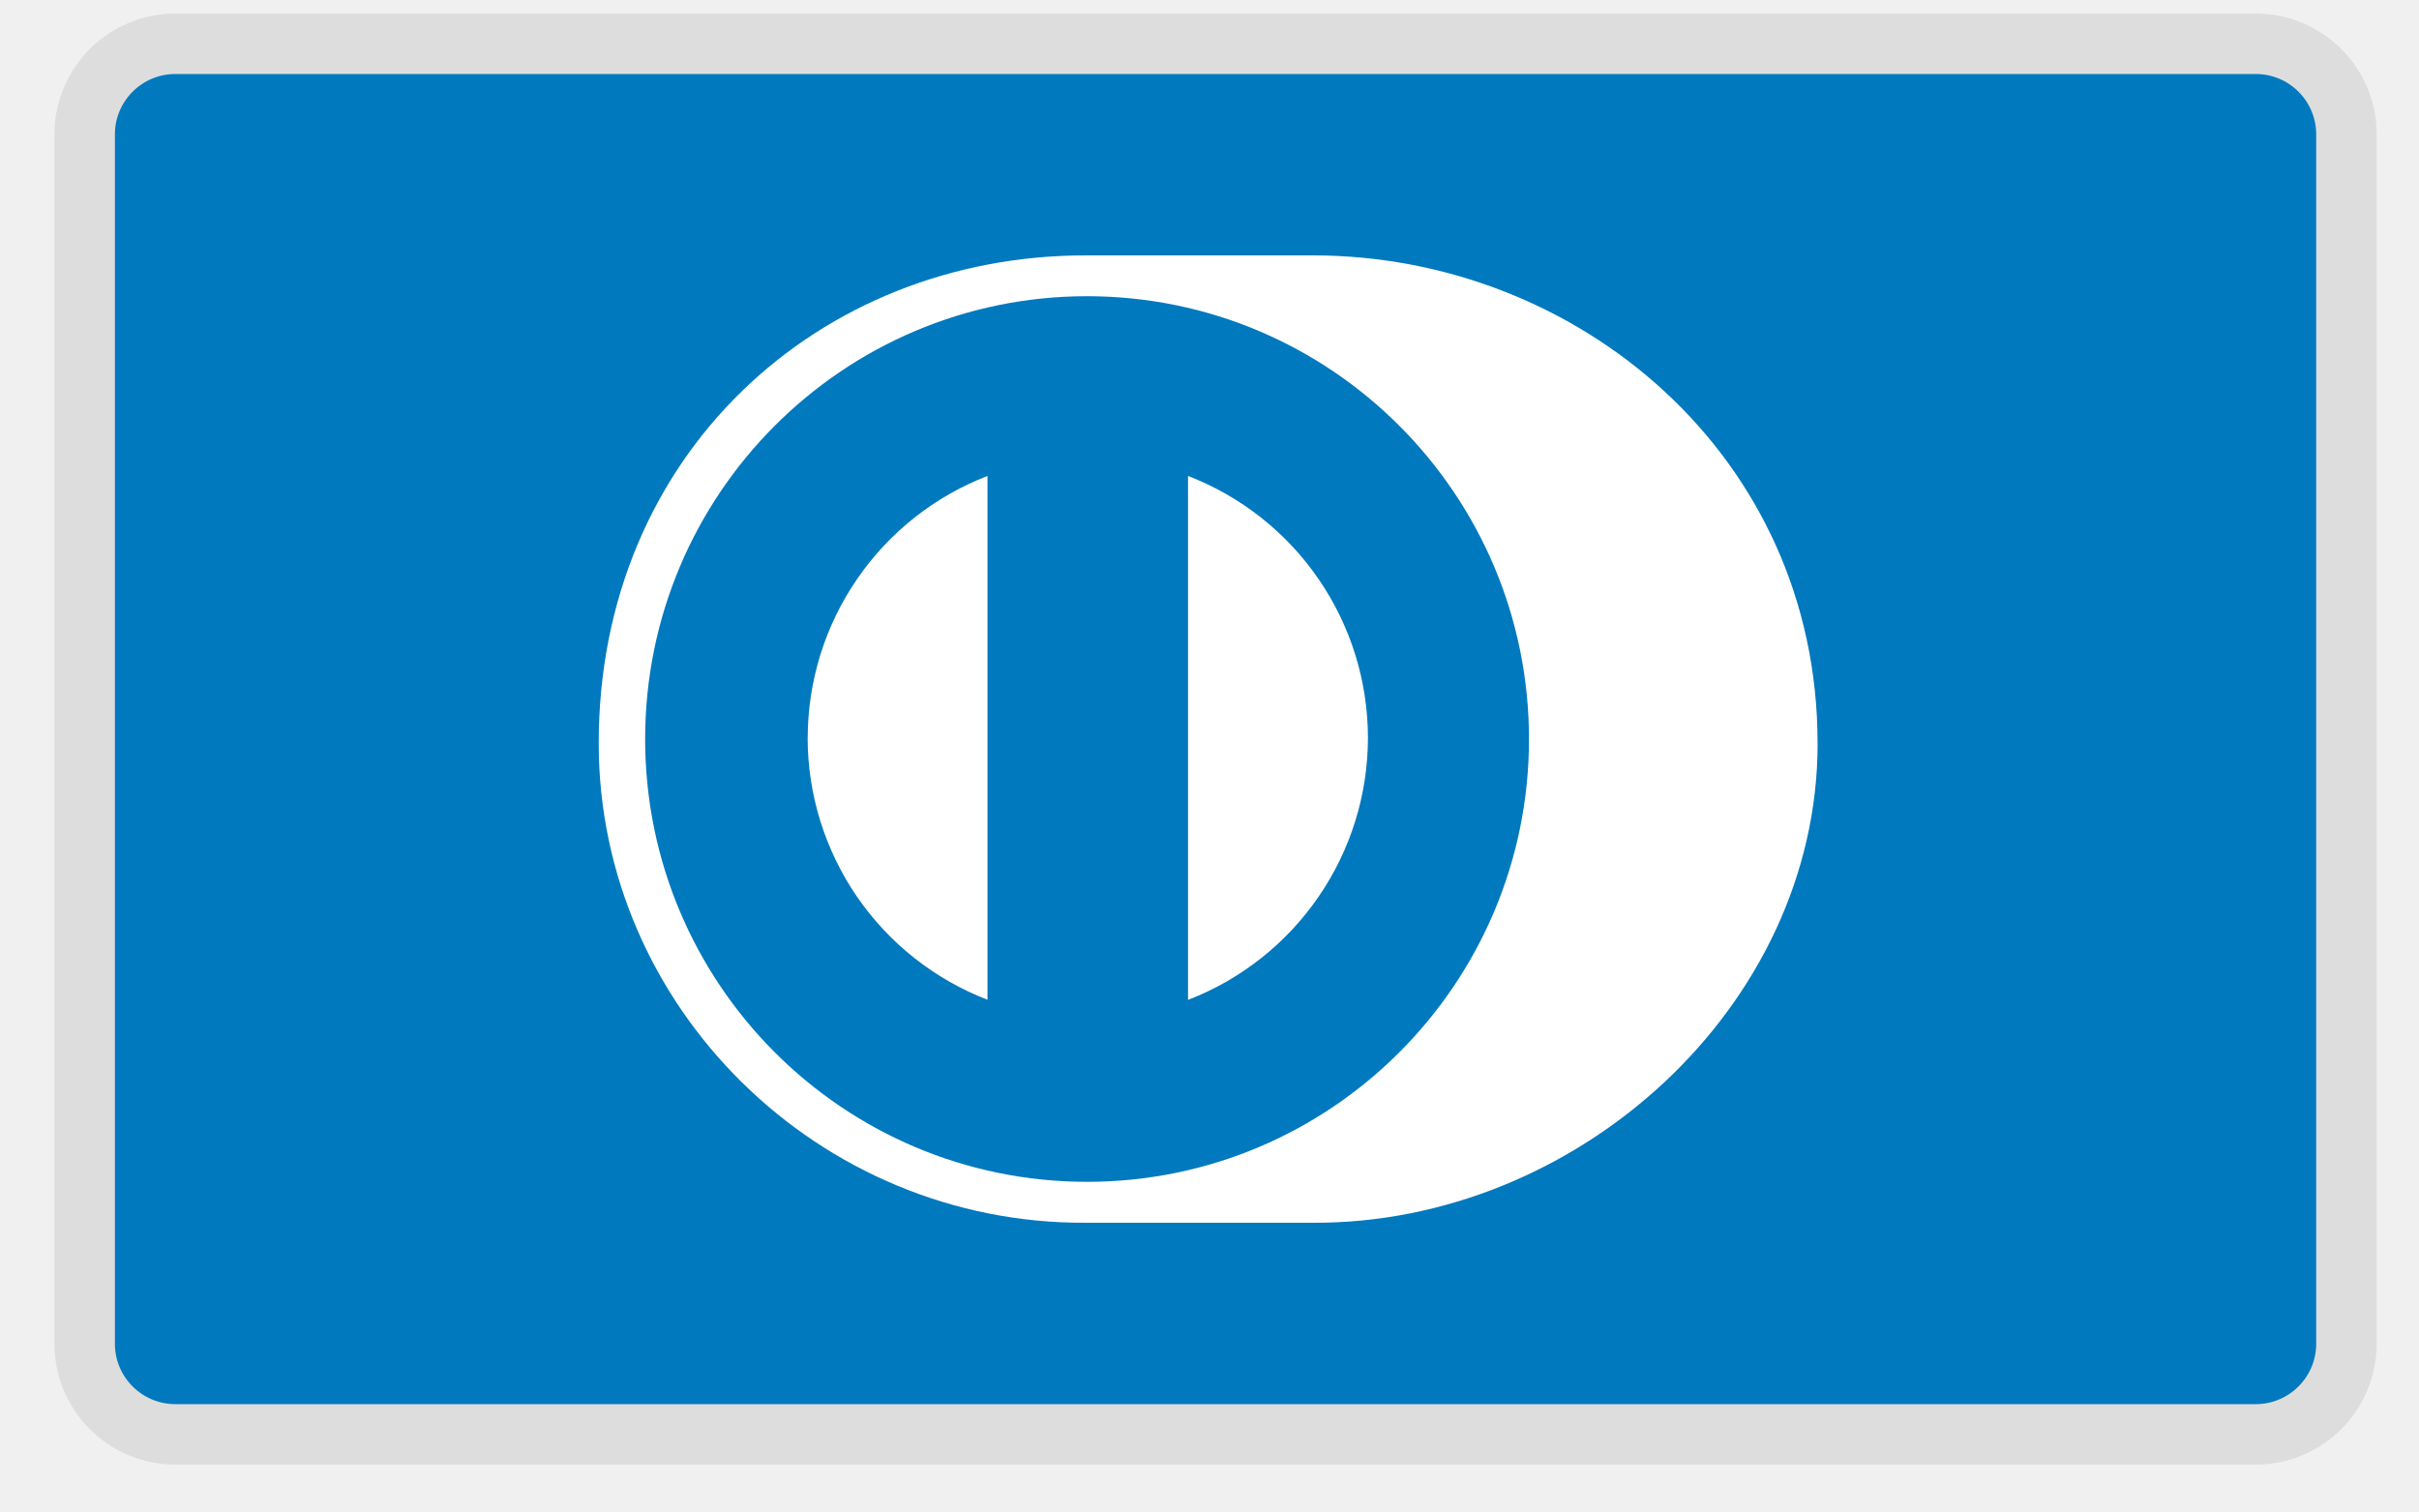
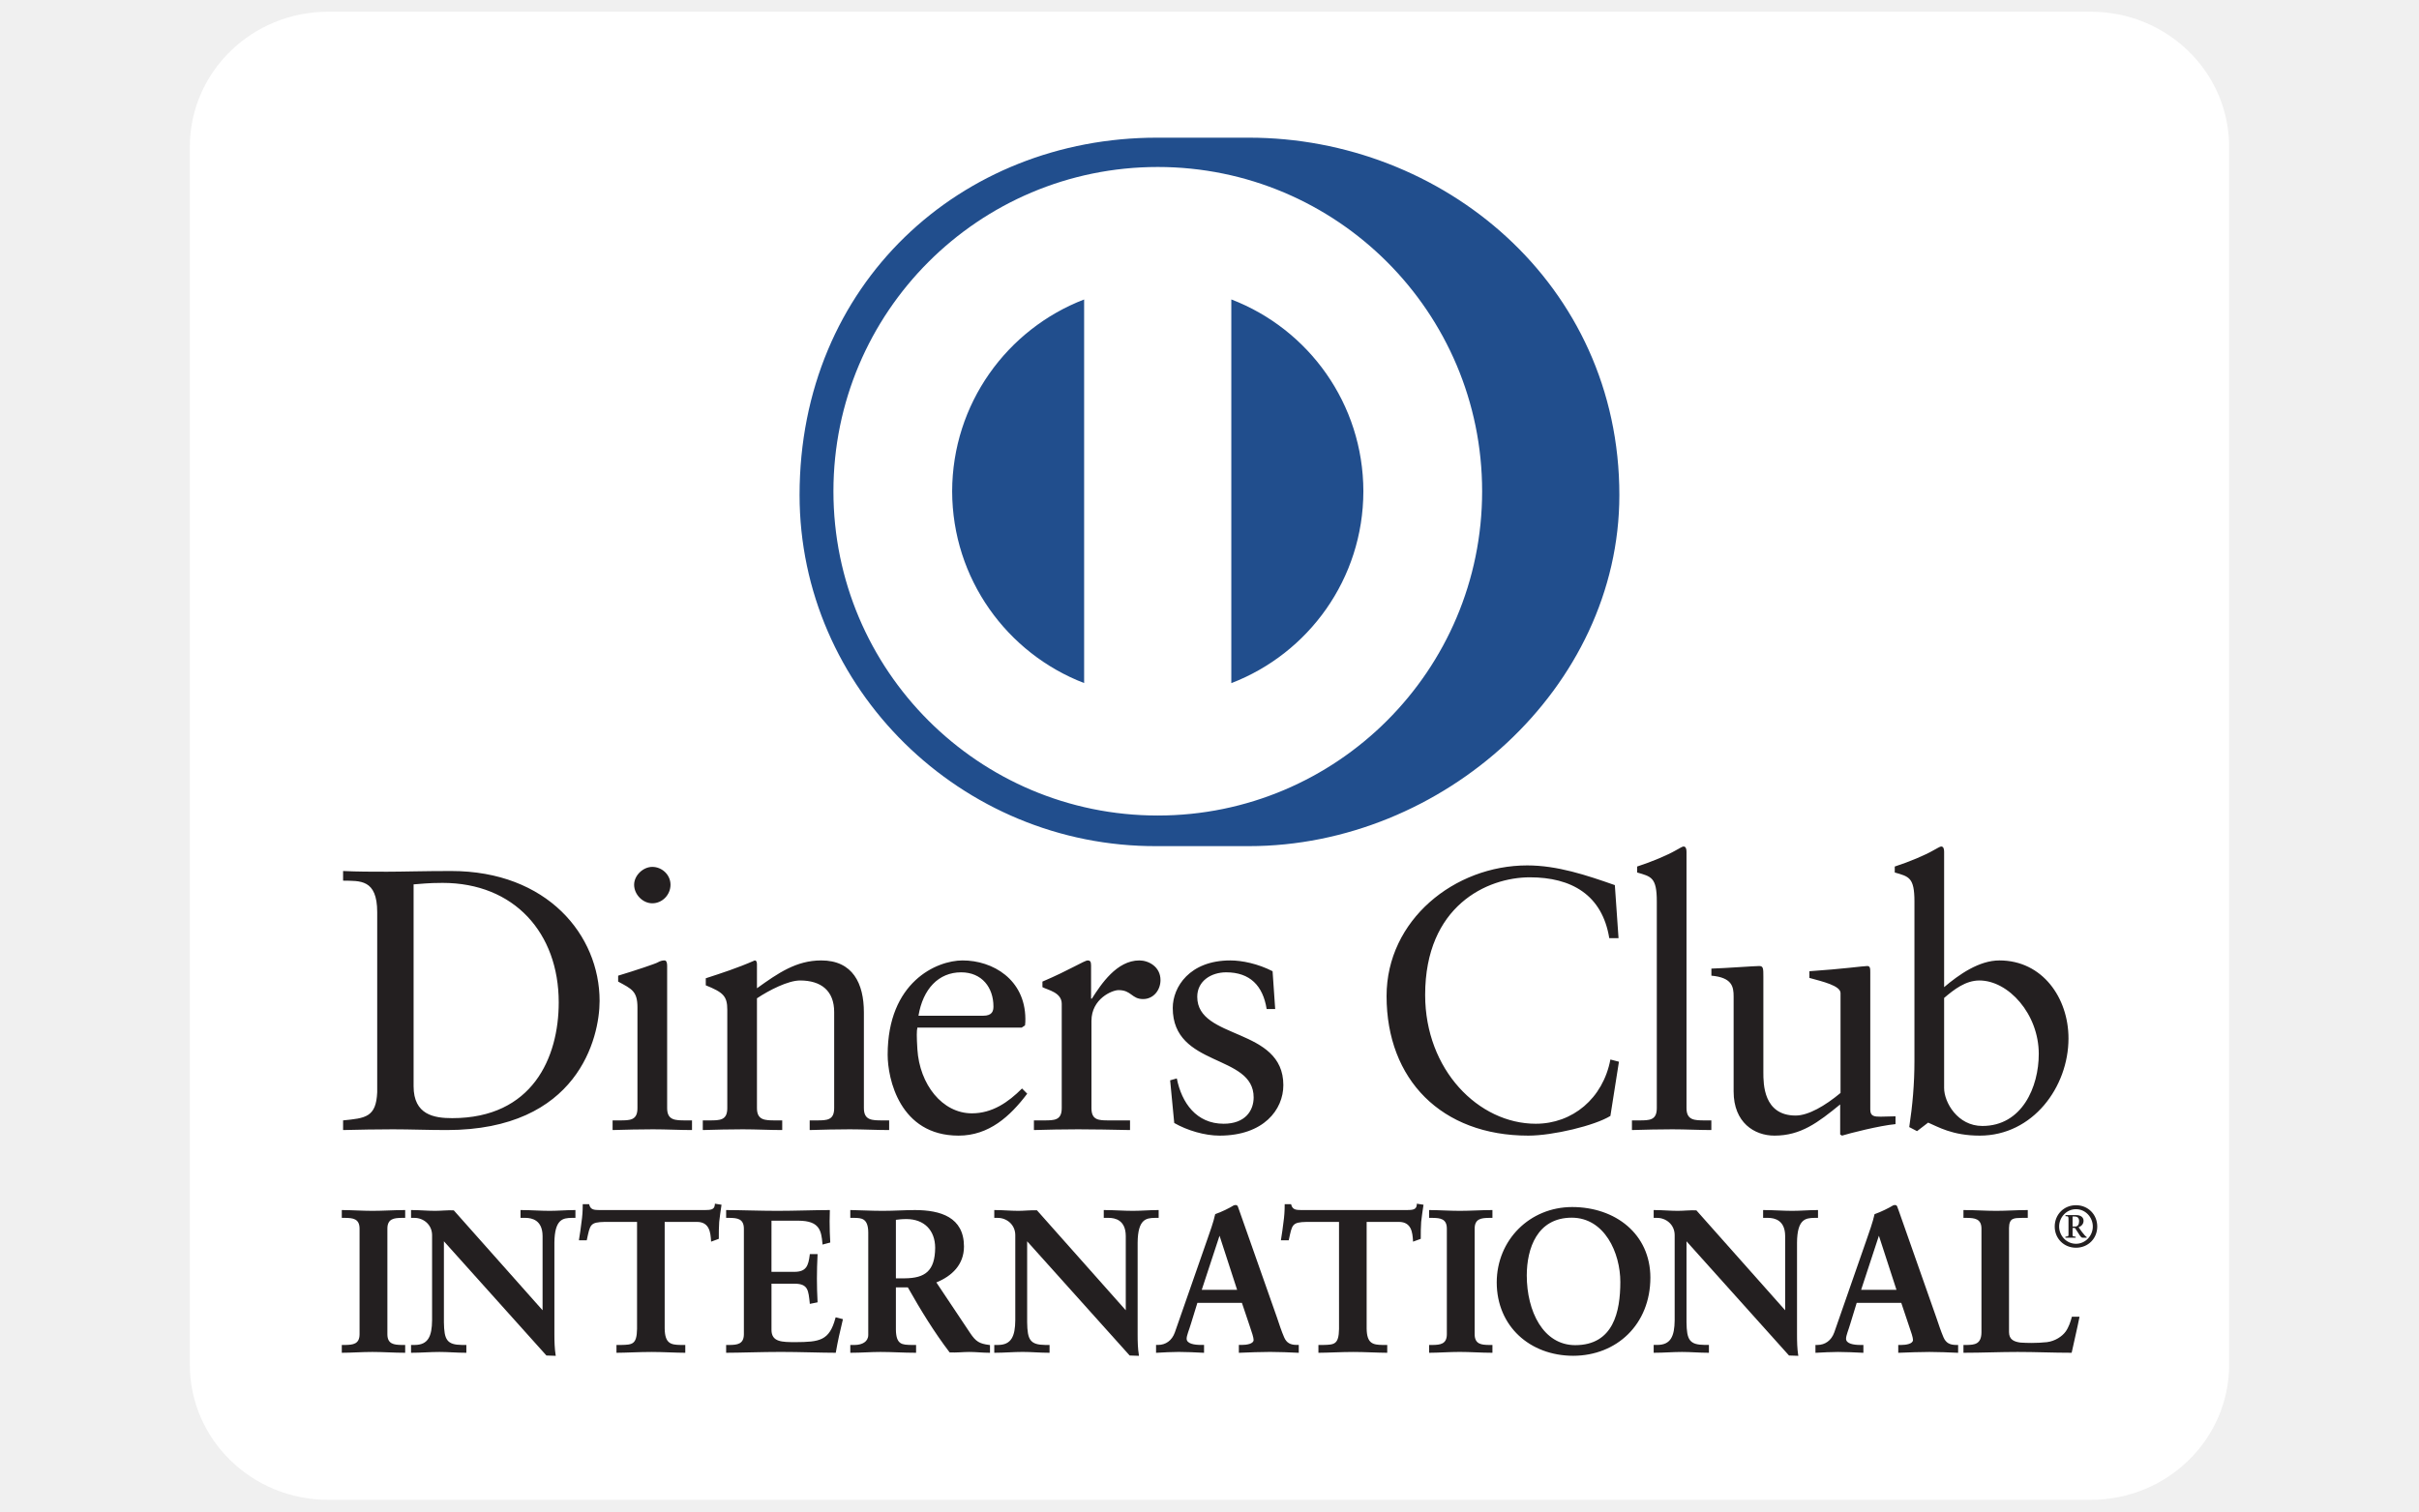
- <svg xmlns="http://www.w3.org/2000/svg" width="64" height="40" viewBox="0 0 39 25" fill="none">
-   <rect x="0.9" y="0.724" width="37.4" height="23" rx="1.5" fill="#0079BE" />
-   <rect x="0.9" y="0.724" width="37.4" height="23" rx="1.5" stroke="#DDDDDD" />
-   <path fill-rule="evenodd" clip-rule="evenodd" d="M29.555 12.293C29.555 7.521 25.572 4.222 21.207 4.224H17.452C13.035 4.222 9.4 7.522 9.4 12.293C9.4 16.658 13.035 20.245 17.452 20.224H21.208C25.572 20.245 29.556 16.657 29.556 12.293H29.555Z" fill="white" />
-   <path fill-rule="evenodd" clip-rule="evenodd" d="M17.475 4.899C13.439 4.901 10.168 8.178 10.168 12.224C10.169 16.269 13.439 19.546 17.475 19.547C21.511 19.546 24.782 16.269 24.783 12.224C24.782 8.179 21.511 4.901 17.475 4.899Z" fill="#0079BE" />
-   <path fill-rule="evenodd" clip-rule="evenodd" d="M12.856 12.204C12.857 11.267 13.141 10.351 13.672 9.578C14.202 8.805 14.954 8.21 15.829 7.872V16.536C14.954 16.198 14.202 15.604 13.671 14.831C13.141 14.058 12.856 13.142 12.855 12.204H12.856ZM19.145 16.538V7.872C20.02 8.21 20.773 8.804 21.303 9.577C21.835 10.351 22.119 11.266 22.12 12.204C22.119 13.143 21.835 14.059 21.303 14.832C20.773 15.605 20.02 16.2 19.145 16.538Z" fill="white" />
+ <svg xmlns="http://www.w3.org/2000/svg" viewBox="0 0 359.72 263.653" height="40" width="64" xml:space="preserve">
+   <path style="fill:#fff;fill-opacity:1;fill-rule:nonzero;stroke:none" d="M2682.58 192.031c0-97.61-80.95-176.722-180.82-176.722H196.133c-99.852 0-180.801 79.113-180.801 176.722V1785.38c0 97.62 80.95 176.73 180.801 176.73H2501.76c99.87 0 180.82-79.11 180.82-176.73V192.031" transform="matrix(.13333 0 0 -.13333 0 263.653)" />
+   <path style="fill:#231f20;fill-opacity:1;fill-rule:nonzero;stroke:none" d="M260.395 784.082c0 43.656-22.801 40.789-44.625 41.25v12.617c18.921-.918 38.324-.918 57.293-.918 20.378 0 48.05.918 84.003.918 125.715 0 194.2-83.949 194.2-169.918 0-48.109-28.168-168.972-200.051-168.972-24.731 0-47.582.961-70.391.961-21.832 0-43.23-.45-65.054-.961v12.632c29.101 2.938 43.222 3.887 44.625 36.899zm47.589-227.703c0-37.399 26.727-41.75 50.508-41.75 104.903 0 139.321 79.121 139.321 151.453 0 90.789-58.247 156.316-151.938 156.316-19.953 0-29.133-1.418-37.891-1.937V556.379M568.27 511.691h9.203c13.586 0 23.308 0 23.308 16.059v131.559c0 21.332-7.269 24.281-25.258 33.961v7.75c22.817 6.859 50.028 16.019 51.95 17.48 3.418 1.949 6.289 2.469 8.757 2.469 2.379 0 3.379-2.918 3.379-6.84V527.75c0-16.059 10.704-16.059 24.313-16.059h8.219v-12.632c-16.512 0-33.532.961-50.95.961-17.48 0-34.968-.45-52.921-.961zm51.941 284.02c-12.652 0-23.789 11.648-23.789 24.269 0 12.161 11.668 23.352 23.789 23.352 12.602 0 23.797-10.23 23.797-23.352 0-13.128-10.707-24.269-23.797-24.269M718.281 656.391c0 17.929-5.359 22.781-28.14 32.019v9.219c20.839 6.793 40.726 13.133 64.058 23.34 1.469 0 2.879-.969 2.879-4.848v-31.57c27.723 19.871 51.516 36.418 84.094 36.418 41.211 0 55.769-30.11 55.769-67.981V527.75c0-16.059 10.711-16.059 24.289-16.059h8.758v-12.632c-17.05 0-34.015.961-51.476.961-17.492 0-34.981-.45-52.461-.961v12.632h8.758c13.605 0 23.273 0 23.273 16.059v125.691c0 27.707-16.91 41.289-44.621 41.289-15.551 0-40.313-12.601-56.383-23.332V527.75c0-16.059 10.735-16.059 24.332-16.059h8.723v-12.632c-16.985 0-33.981.961-51.488.961-17.446 0-34.946-.45-52.407-.961v12.632H695c13.578 0 23.281 0 23.281 16.059v128.641M966.895 633.051c-.997-4.371-.997-11.641 0-28.16 2.851-46.11 32.535-83.961 71.335-83.961 26.74 0 47.63 14.57 65.56 32.5l6.78-6.801c-22.34-29.609-50-54.867-89.78-54.867-77.216 0-92.755 74.808-92.755 105.859 0 95.168 64.078 123.348 98.025 123.348 39.37 0 81.64-24.758 82.09-76.239 0-2.949 0-5.832-.45-8.75l-4.39-2.929zm85.965 15.551c12.11 0 13.53 6.32 13.53 12.168 0 24.718-15.04 44.628-42.24 44.628-29.595 0-49.986-21.808-55.814-56.796h84.524M1119.34 511.691h13.12c13.54 0 23.26 0 23.26 16.059v136.398c0 15.024-17.95 17.981-25.24 21.864v7.258c35.44 15.062 54.87 27.699 59.31 27.699 2.84 0 4.3-1.457 4.3-6.34V670.93h1.02c12.1 18.929 32.53 50.039 62.13 50.039 12.13 0 27.65-8.25 27.65-25.739 0-13.101-9.18-24.808-22.77-24.808-15.1 0-15.1 11.707-32.11 11.707-8.24 0-35.43-11.199-35.43-40.348V527.75c0-16.059 9.7-16.059 23.3-16.059h27.16v-12.632c-26.7.511-47.02.961-67.92.961-19.91 0-40.31-.45-57.78-.961v12.632M1306.24 566.57c6.33-32.039 25.71-59.269 61.22-59.269 28.6 0 39.27 17.5 39.27 34.48 0 57.321-105.81 38.848-105.81 117.008 0 27.223 21.86 62.172 75.27 62.172 15.51 0 36.38-4.402 55.3-14.121l3.41-49.481h-11.16c-4.85 30.571-21.82 48.039-52.93 48.039-19.42 0-37.85-11.148-37.85-32.027 0-56.84 112.61-39.332 112.61-115.562 0-32.02-25.7-66.047-83.5-66.047-19.4 0-42.26 6.808-59.2 16.519l-5.37 55.84 8.74 2.449M1883.98 750.102h-12.11c-9.24 56.75-49.54 79.597-103.88 79.597-55.9 0-136.95-37.359-136.95-153.879 0-98.109 69.94-168.519 144.69-168.519 48.02 0 87.92 33.031 97.61 84.039l11.17-2.899-11.17-70.91c-20.39-12.64-75.27-25.769-107.35-25.769-113.56 0-185.41 73.328-185.41 182.558 0 99.559 88.85 170.95 184.01 170.95 39.31 0 77.17-12.661 114.56-25.782l4.83-69.386M1901.51 511.691h9.19c13.64 0 23.33 0 23.33 16.059v270.359c0 31.59-7.27 32.551-25.74 37.903v7.777c19.41 6.301 39.82 15.02 50.04 20.891 5.27 2.871 9.19 5.351 10.62 5.351 2.97 0 3.93-2.949 3.93-6.851V527.75c0-16.059 10.69-16.059 24.27-16.059h8.22v-12.632c-16.46 0-33.45.961-50.94.961-17.47 0-34.93-.45-52.92-.961v12.632M2213.24 525.789c0-8.769 5.31-9.23 13.54-9.23 5.86 0 13.11.461 19.47.461v-10.219c-20.89-1.922-60.72-12.121-69.96-15.039l-2.42 1.476v39.332c-29.1-23.781-51.46-40.808-85.98-40.808-26.21 0-53.38 17.027-53.38 57.758v124.332c0 12.636-1.93 24.777-29.08 27.168v9.25c17.49.48 56.25 3.378 62.58 3.378 5.39 0 5.39-3.378 5.39-14.078V574.32c0-14.582 0-56.289 42.23-56.289 16.48 0 38.33 12.59 58.71 29.559v130.64c0 9.7-23.29 15.04-40.74 19.872v8.73c43.65 2.957 70.87 6.816 75.72 6.816 3.92 0 3.92-3.378 3.92-8.738V525.789M2309.83 686.012c19.41 16.468 45.64 34.957 72.34 34.957 56.33 0 90.32-49.09 90.32-102 0-63.578-46.63-127.207-116.09-127.207-35.89 0-54.83 11.687-67.48 17.027l-14.52-11.168-10.18 5.32c4.34 28.641 6.79 56.797 6.79 86.43v208.738c0 31.59-7.31 32.551-25.76 37.903v7.777c19.44 6.301 39.81 15.02 50 20.891 5.36 2.871 9.23 5.351 10.71 5.351 2.89 0 3.87-2.961 3.87-6.851zm0-132.071c0-18.441 17.49-49.543 50.01-49.543 51.94 0 73.78 50.993 73.78 94.223 0 52.418-39.77 96.109-77.63 96.109-18.04 0-33.06-11.671-46.16-22.851V553.941M215.23 216.762h3.711c9.497 0 19.539 1.297 19.539 15.047v138.402c0 13.769-10.042 15.078-19.539 15.078h-3.711v7.941c10.297 0 26.153-1.05 39.129-1.05 13.2 0 29.032 1.05 41.454 1.05v-7.941h-3.735c-9.461 0-19.519-1.309-19.519-15.078V231.809c0-13.75 10.058-15.047 19.519-15.047h3.735v-7.942c-12.672 0-28.563 1.02-41.727 1.02-12.969 0-28.559-1.02-38.856-1.02v7.942" transform="matrix(.13333 0 0 -.13333 0 263.653)" />
+   <path style="fill:#231f20;fill-opacity:1;fill-rule:nonzero;stroke:none" d="M295.813 207.691c-12.786 0-28.594 1.059-41.747 1.059-12.929 0-28.464-1.059-38.836-1.059h-1.152V217.898h4.844c9.59.231 18.305 1 18.387 13.911v138.402c-.082 12.93-8.797 13.769-18.387 13.937h-4.844v10.231h1.152c10.372 0 26.211-1.027 39.129-1.027 13.141 0 28.961 1.027 41.454 1.027h1.175v-10.231h-4.859c-9.602-.168-18.367-1.007-18.422-13.937V231.809c.055-12.911 8.82-13.68 18.422-13.911h4.859V207.691zm-1.145 2.258.012 5.621h-2.551c-9.449 0-20.68 1.66-20.742 16.239v138.402c.062 14.609 11.293 16.238 20.742 16.238h2.539v5.641c-12.188-.008-27.5-1.07-40.309-1.07-12.55 0-27.742.992-37.972 1.07v-5.641h2.535c9.418 0 20.668-1.629 20.668-16.238V231.809c0-14.579-11.25-16.239-20.668-16.239h-2.535v-5.621c10.23.09 25.152 1.063 37.679 1.063 12.872 0 28.141-.992 40.602-1.063M477.305 260.891l.527.519v99.039c0 21.68-15.078 24.852-22.996 24.852h-5.82v7.929c12.437 0 24.589-1.05 36.98-1.05 10.828 0 21.719 1.05 32.5 1.05v-7.929h-3.922c-11.133 0-23.551-2.11-23.551-33.551V231.551c0-9.262.262-18.5 1.559-26.699h-10.039L346.516 356.52V247.648c0-23 4.461-30.886 24.808-30.886h4.5v-7.942c-11.359 0-22.711 1.032-34.07 1.032-11.859 0-24.027-1.032-35.93-1.032v7.942h3.703c18.227 0 23.77 12.418 23.77 33.488v111.309c0 14.781-12.184 23.742-24.024 23.742h-3.449v7.929c10.02 0 20.336-1.05 30.352-1.05 7.949 0 15.617 1.05 23.535 1.05l117.594-132.339" transform="matrix(.13333 0 0 -.13333 0 263.653)" />
+   <path style="fill:#231f20;fill-opacity:1;fill-rule:nonzero;stroke:none" d="m492.578 203.738-10.879.371-134.066 149.43V247.648c.316-22.968 3.808-29.5 23.695-29.75h5.66V207.691h-1.168c-11.429 0-22.8 1.059-34.074 1.059-11.828 0-23.969-1.059-35.933-1.059h-1.165V217.898h4.883c17.457.102 22.446 11.321 22.637 32.364V361.52c-.051 14.07-11.586 22.628-22.891 22.628h-4.629v10.231h1.165c10.093 0 20.437-1.027 30.343-1.027 7.883 0 15.516 1.027 24.426.617L476.68 263.281v97.168c-.133 20.981-14.153 23.531-21.84 23.699h-6.988v10.231h1.168c12.48 0 24.636-1.027 36.98-1.027 10.746 0 21.578 1.027 32.5 1.027h1.156V384.148h-5.086c-10.914-.277-22.097-1.238-22.422-32.398V231.551c0-9.25.293-18.473 1.563-26.492l.238-1.321zm-10.027 2.301h8.738c-1.184 7.949-1.391 16.723-1.391 25.512V351.75c0 31.711 13.29 34.699 24.672 34.719h2.778v5.621c-10.41-.078-20.84-1.039-31.348-1.039-12.098 0-23.859.961-35.801 1.039l-.027-5.621h4.668c8.121-.02 24.129-3.629 24.129-26.02l-.352-99.871-.515-.508-.907-.851L359.707 392.09c-7.848 0-15.488-1.039-23.551-1.039-9.676 0-19.597.961-29.179 1.039l-.047-5.621h2.347c12.395-.02 25.141-9.481 25.141-24.949V250.262c0-21.141-5.887-34.641-24.887-34.711l-2.554.07v-5.672c11.441.09 23.234 1.063 34.769 1.063 11.024 0 22.024-.973 32.922-1.063v5.602h-3.34c-20.793.07-25.937 9.129-25.957 32.097V359.48Zm-5.242 54.852.832.757zm-.629.519v.102l-.211.168zM558.086 380.02c-19.84 0-20.602-4.782-24.57-24.04h-7.93c1.039 7.399 2.359 14.79 3.18 22.45a157.819 157.819 0 0 1 1.582 22.441h6.336c2.125-7.93 8.73-7.641 15.894-7.641H688.84c7.168 0 13.758.258 14.305 8.192l6.304-1.082c-1.019-7.11-2.101-14.25-2.871-21.399-.515-7.132-.515-14.242-.515-21.371l-7.95-2.941c-.535 9.762-1.84 25.391-19.539 25.391h-43.332V239.469c0-20.379 9.254-22.707 21.914-22.707h5.039v-7.942c-10.3 0-28.804 1.02-43.05 1.02-15.868 0-34.379-1.02-44.688-1.02v7.942h5.039c14.563 0 21.922 1.297 21.922 22.16V380.02h-43.332" transform="matrix(.13333 0 0 -.13333 0 263.653)" />
+   <path style="fill:#231f20;fill-opacity:1;fill-rule:nonzero;stroke:none" d="M662.219 207.691c-10.41 0-28.883 1.047-43.074 1.047-15.848 0-34.321-1.047-44.688-1.047h-1.121V217.898h6.16c14.563.34 20.41.532 20.746 21.024v139.969h-42.156v2.308h44.449V238.922c0-21.211-8.551-23.352-23.039-23.371h-3.91v-5.582c10.422.07 28.223 1.043 43.559 1.043 13.761 0 31.402-.973 41.871-1.043v5.582h-3.86c-12.769.019-23.058 3.16-23.058 23.918v141.73h44.476c17.719-.07 20.063-15.129 20.621-24.961l5.711 2.114c0 6.898.032 13.808.508 20.75.774 6.828 1.734 13.539 2.731 20.308l-4.02.672c-1.23-7.691-8.672-8.102-15.297-8H551.195c-6.211-.012-12.988.289-15.359 7.656h-4.359c-.051-7.297-.547-14.386-1.551-21.429-.789-7.258-1.992-14.227-2.957-21.227h5.636c3.481 18.43 5.739 24.379 25.481 24.117v-2.308c-19.563-.391-19.141-3.661-23.445-23.18l-.192-.902H524.27l.144 1.371c1.074 7.371 2.41 14.789 3.184 22.461 1.097 7.328 1.605 14.66 1.605 22.23v1.168h8.387l.199-.828c1.785-6.66 6.668-6.711 13.406-6.832h137.633c7.36.121 12.719.223 13.168 7.133l.098 1.25 1.191-.242 7.473-1.18-.192-1.168c-1.05-7.094-2.082-14.203-2.871-21.281-.5-7.082-.5-14.18-.5-21.321v-.8l-.769-.309-9.34-3.422-.07 1.531c-.723 9.942-1.746 24.321-18.442 24.321h-42.179V239.469c.269-19.918 8.171-21.321 20.761-21.571h6.188V207.691h-1.125M717.887 216.762h3.718c9.489 0 19.551 1.297 19.551 15.047v138.402c0 13.769-10.062 15.078-19.551 15.078h-3.718v7.941c16.066 0 43.605-1.05 65.75-1.05 22.238 0 49.668 1.05 67.636 1.05-.457-11.359-.21-28.839.563-40.441l-7.957-2.098c-1.274 17.18-4.438 30.879-32.195 30.879h-36.68v-69.172h31.383c15.847 0 19.304 8.954 20.871 23.231h7.918a609.302 609.302 0 0 1-.801-30.91c0-10.059.277-20.09.801-30.11l-7.918-1.578c-1.567 15.828-2.36 26.129-20.602 26.129h-31.652v-61.519c0-17.2 15.269-17.2 32.184-17.2 31.707 0 45.699 2.129 53.636 32.207l7.367-1.816c-3.433-14.031-6.586-27.992-8.949-42.012-16.929 0-47.308 1.02-71.039 1.02-23.828 0-55.238-1.02-70.316-1.02v7.942" transform="matrix(.13333 0 0 -.13333 0 263.653)" />
+   <path style="fill:#231f20;fill-opacity:1;fill-rule:nonzero;stroke:none" d="M859.223 207.691c-16.953 0-47.352 1.098-71.047 1.098-23.805 0-55.203-1.098-70.293-1.098h-1.11V217.898h4.829c9.558.161 18.261 1 18.378 13.911v138.402c-.117 12.91-8.82 13.769-18.378 13.937h-4.829v10.231h1.11c16.14 0 43.621-1.027 65.762-1.027 22.21 0 49.636 1.027 67.628 1.027h1.168l-.039-1.219a319.95 319.95 0 0 1-.277-13.621c0-9.129.277-19.141.801-26.66l.047-.938-.895-.269-9.285-2.434-.039 1.364c-1.563 17.136-3.863 29.609-31.07 29.867h-35.598l-.023-66.91h30.32c15.226.16 17.949 7.941 19.75 22.191l.058 1.059h10.161l-.02-1.207c-.512-10.321-.82-20.59-.82-30.883 0-9.989.308-20.02.82-30.059l.02-.961-.961-.219-9.2-1.832-.058 1.243c-1.832 16.129-1.949 24.968-19.485 25.16h-30.562v-60.41c.035-16.059 13.875-15.969 31.098-16.059 31.808.188 44.55 1.75 52.507 31.379l.27 1.07 1.113-.179 8.469-2.204-.242-1.089c-3.426-13.977-6.574-27.95-8.969-41.93l-.199-.938zm-.981 2.278c2.309 13.363 5.321 26.703 8.559 40l-5.199 1.312c-7.911-29.551-23.239-32.191-54.418-31.992-16.653 0-33.293 0-33.379 18.352v62.668h32.843c18.454.191 20.317-10.93 21.633-25.957l5.703 1.168a558.61 558.61 0 0 0-.769 29.199c0 9.922.258 19.82.769 29.793h-5.703c-1.488-13.801-5.801-23.43-21.898-23.262h-32.578v71.512h37.879c27.476.218 32.027-14 33.226-30.621l5.692 1.55c-.461 7.45-.766 17.028-.766 25.848 0 4.52.113 8.813.266 12.551-17.95-.078-44.743-1.039-66.457-1.039-21.711 0-48.434.961-64.602 1.039v-5.621h2.559c9.398-.02 20.64-1.649 20.703-16.258V231.809c-.063-14.579-11.305-16.188-20.703-16.258h-2.559v-5.582c15.383.051 45.918 1.043 69.133 1.043 23.316 0 53.035-.992 70.066-1.043M903.871 365.25c0 19.262-10.578 20.051-18.777 20.051h-4.774v7.929c8.457 0 24.84-1.05 40.969-1.05 15.82 0 28.52 1.05 42.52 1.05 33.242 0 62.891-8.968 62.891-46.511 0-23.758-15.86-38.27-36.72-46.508l45.15-67.59c7.42-11.18 12.66-14.312 25.64-15.859v-7.942c-8.74 0-17.19 1.02-25.88 1.02-8.19 0-16.68-1.02-24.83-1.02-20.357 26.668-37.81 55.192-54.966 85.621H937.68v-56.57c0-20.34 9.492-21.109 21.601-21.109h4.789v-7.942c-15.09 0-30.347 1.02-45.441 1.02-12.676 0-25.098-1.02-38.309-1.02v7.942h4.774c9.808 0 18.777 4.468 18.777 14.226zm33.809-61.281h12.91c26.453 0 40.687 10.011 40.687 41.203 0 23.488-15.054 38.547-38.597 38.547-7.93 0-11.309-.809-15-1.071v-78.679" transform="matrix(.13333 0 0 -.13333 0 263.653)" />
+   <path style="fill:#231f20;fill-opacity:1;fill-rule:nonzero;stroke:none" d="M1060.77 207.691c-8.86 0-17.26 1.059-25.95 1.059-8.05 0-16.5-1.059-25.7-.621-20.268 26.601-37.64 54.961-54.702 85.121h-15.609v-55.328c.293-19.891 8.261-19.742 20.472-20.024h5.93V207.691h-1.172c-15.098 0-30.449 1.059-45.422 1.059-12.617 0-25.027-1.059-38.297-1.059h-1.148V217.898h5.922c9.496.071 17.527 4.211 17.566 13.09V365.25c-.199 18.73-9.367 18.641-17.566 18.898h-5.922v10.231h1.148c8.551 0 24.86-1.027 40.969-1.027 15.774 0 28.441 1.027 42.52 1.027 33.308-.07 63.961-9.238 64.041-47.617 0-23.84-15.76-38.742-36.131-47.051l44.361-66.461c7.39-10.961 11.99-13.699 24.84-15.352l.96-.148v-10.059zm-123.098 87.887h18.051l.328-.59c17.203-30.347 34.558-58.879 54.009-85.039 8.04 0 16.53 1.063 24.76 1.063 8.43 0 16.59-.922 24.79-1.043v5.801c-12.38 1.511-18.2 5.25-25.41 16.199l-45.993 68.769 1.305.532c20.688 8.152 36.018 22.261 36.028 45.492-.01 36.648-28.52 45.148-61.731 45.328-13.907 0-26.606-1.07-42.52-1.07-15.519 0-31.195.992-39.84 1.07v-5.621h3.645c8.199-.02 19.867-1.379 19.867-21.219V230.988c0-10.597-9.934-15.418-19.867-15.437h-3.645v-5.582c12.699.051 24.762 1.043 37.168 1.043 14.75 0 29.676-.992 44.281-1.043v5.582h-3.617c-12.031.019-22.781 1.508-22.781 22.371v57.656zm0 7.254H936.5v80.887l1.012.082c3.617.289 7.179 1.019 15.168 1.019 24.058 0 39.73-15.629 39.754-39.718-.075-31.543-15.192-42.262-41.844-42.27zm12.918 2.25c26.148.258 39.332 9.328 39.59 40.02-.16 23.078-14.492 37.398-37.5 37.5-7.129 0-10.496-.661-13.871-.993v-76.527h11.781M1240.13 260.891l.46.519v99.039c0 21.68-15.01 24.852-22.94 24.852h-5.79v7.929c12.42 0 24.53-1.05 36.98-1.05 10.86 0 21.61 1.05 32.52 1.05v-7.929h-3.98c-11.1 0-23.51-2.11-23.51-33.551V231.551c0-9.262.26-18.5 1.56-26.699h-10L1109.39 356.52V247.648c0-23 4.46-30.886 24.8-30.886h4.5v-7.942c-11.35 0-22.73 1.032-34.08 1.032-11.93 0-24.06-1.032-35.94-1.032v7.942h3.67c18.24 0 23.82 12.418 23.82 33.488v111.309c0 14.781-12.17 23.742-24.05 23.742h-3.44v7.929c10 0 20.38-1.05 30.4-1.05 7.85 0 15.55 1.05 23.49 1.05l117.57-132.339" transform="matrix(.13333 0 0 -.13333 0 263.653)" />
+   <path style="fill:#231f20;fill-opacity:1;fill-rule:nonzero;stroke:none" d="m1255.42 203.738-10.85.371-134.09 149.411V247.66c.31-23.012 3.79-29.512 23.71-29.762h5.6V207.691h-1.15c-11.42 0-22.76 1.098-34.08 1.098-11.79 0-24-1.098-35.9-1.098h-1.18V217.898h4.86c17.45.071 22.45 11.321 22.62 32.422v111.239c-.03 14.082-11.55 22.589-22.85 22.589h-4.63v10.231h1.18c10.09 0 20.43-1.027 30.4-1.027 7.76 0 15.41 1.027 24.27.687l116.14-130.758v97.168c-.07 20.981-14.14 23.582-21.82 23.699h-6.97v10.231h1.15c12.48 0 24.66-1.027 37.01-1.027 10.76 0 21.58 1.027 32.47 1.027h1.17v-10.231h-5.1c-10.9-.257-22.13-1.238-22.39-32.398V231.551c0-9.25.23-18.41 1.58-26.512l.13-1.301zm-10 2.301h8.66c-1.16 7.902-1.39 16.723-1.39 25.512V351.75c.02 31.711 13.38 34.648 24.69 34.719h2.78v5.621c-10.4-.078-20.84-1.039-31.32-1.039-12.14 0-23.91.961-35.86 1.039v-5.621h4.67c8.14-.071 24.14-3.629 24.14-26.02l-.38-99.871-.48-.508-.83-.871-117.54 132.891c-7.86 0-15.52-1.039-23.5-1.039-9.8 0-19.67.961-29.27 1.039v-5.621h2.32c12.43-.071 25.14-9.438 25.14-24.91V250.32c0-21.199-5.97-34.699-24.91-34.769l-2.55.019v-5.609c11.41.078 23.18 1.051 34.77 1.051 11.08 0 22.06-.973 32.98-1.051v5.59h-3.35c-20.79.019-25.97 9.097-26.03 32.109v111.781zm-5.32 54.852.86.757zm-.63.519v.07l-.19.2zM1323.83 246.59c-2.66-8.949-5.85-15.891-5.85-20.578 0-7.953 11.13-9.262 19.82-9.262h2.95v-7.93c-10.61.571-21.39 1.02-32.02 1.02-9.51 0-18.97-.449-28.51-1.02v7.93h1.61c10.28 0 19.03 6.09 22.95 17.191l42.27 121.219c3.45 9.801 8.21 23 9.82 32.801 8.4 2.891 19.01 8.141 24.01 11.348.82.273 1.31.543 2.11.543.8 0 1.29 0 1.87-.832.78-2.09 1.55-4.469 2.37-6.579l48.63-138.191c3.17-9.219 6.31-18.988 9.69-26.961 3.22-7.41 8.77-10.539 17.52-10.539h1.58v-7.93c-11.9.571-23.82 1.02-36.44 1.02-12.95 0-26.2-.449-39.67-1.02v7.93h2.91c6.04 0 16.41 1.051 16.41 7.66 0 3.41-2.39 10.551-5.34 19.039l-10.29 30.633h-59.96zm38.57 117.039h-.55l-24.55-74.77h49.36l-24.26 74.77" transform="matrix(.13333 0 0 -.13333 0 263.653)" />
+   <path style="fill:#231f20;fill-opacity:1;fill-rule:nonzero;stroke:none" d="M1464.57 207.691c-11.87.508-23.78 1.098-36.36 1.098-12.95 0-26.13-.59-39.61-1.098l-1.22-.062v10.32h4.07c6.12 0 15.2 1.371 15.22 6.461.06 3.012-2.31 10.25-5.22 18.649l-10.06 29.89h-58.27l-8.22-26.699c-2.66-8.98-5.87-15.961-5.82-20.262.09-6.449 9.95-8.039 18.72-8.039h4.06v-10.32l-1.2.062c-10.56.508-21.34 1.098-31.91 1.098-9.43 0-18.98-.59-28.44-1.098l-1.23-.062v10.32h2.74c9.82.02 18.02 5.633 21.84 16.36l42.31 121.261c3.41 9.782 8.21 22.918 10.49 33.481 8.29 2.808 18.92 8.14 23.99 11.328.74.262 1.47.601 2.53.601.65.04 2.07-.128 2.93-1.511.75-2.168 1.59-4.539 2.39-6.668l48.64-138.172c3.11-9.25 6.27-19.008 9.73-26.84 3.06-7.039 7.91-9.82 16.4-9.84h2.67v-10.32zm-74.88 2.348c13.07.461 25.9.973 38.52.973 12.25 0 23.77-.512 35.25-.973v5.531h-.39c-9.06-.058-15.29 3.5-18.53 11.289-3.44 7.981-6.65 17.789-9.77 27.039l-48.64 138.184c-.8 2.109-1.55 4.469-2.24 6.348-.26.261-.2.261-.41.261h-.5c-.53 0-.85-.16-1.53-.332-5.08-3.3-15.67-8.507-23.53-10.57-1.61-10.008-6.37-23.207-9.8-33l-42.27-121.23c-4.02-11.477-13.31-18.008-24.03-17.989h-.44v-5.531c9.06.461 18.2.973 27.37.973 10.22 0 20.64-.512 30.75-.973v5.531h-1.7c-8.63.121-20.65 1.059-20.95 10.418.02 5.242 3.26 12 5.85 20.934l1.12-.332-1.12.359 8.7 28.231h61.6l10.58-31.371c2.97-8.5 5.37-15.539 5.37-19.399-.39-8.09-11.51-8.691-17.5-8.84h-1.76zm-54 77.68 25.29 77.082h1.42v-1.172l-.28-.078.28.078v1.172h.79l25.11-77.082zm3.16 2.312h46.25l-22.99 70.789zm22.4 73.258.61.191-.61-.191M1476.26 380.02c-19.81 0-20.61-4.782-24.59-24.04h-7.94c1.04 7.399 2.39 14.79 3.21 22.45 1.03 7.429 1.54 14.8 1.54 22.441h6.39c2.07-7.93 8.69-7.641 15.82-7.641h136.34c7.1 0 13.7.258 14.22 8.192l6.32-1.082c-.98-7.11-2.03-14.25-2.86-21.399-.58-7.132-.58-14.242-.58-21.371l-7.89-2.941c-.47 9.762-1.8 25.391-19.54 25.391h-43.32V239.469c0-20.379 9.26-22.707 21.92-22.707h5.05v-7.942c-10.32 0-28.78 1.02-43.08 1.02-15.82 0-34.36-1.02-44.66-1.02v7.942h5.03c14.56 0 21.93 1.297 21.93 22.16V380.02h-43.31" transform="matrix(.13333 0 0 -.13333 0 263.653)" />
+   <path style="fill:#231f20;fill-opacity:1;fill-rule:nonzero;stroke:none" d="M1580.35 207.691c-10.38 0-28.9 1.047-43.1 1.047-15.78 0-34.28-1.047-44.63-1.047h-1.17V217.898H1497.64c14.57.34 20.41.532 20.76 21.024l-.02 139.969h-42.12v2.308h44.45V238.922c0-21.211-8.56-23.301-23.07-23.352h-3.89v-5.621c10.44.09 28.19 1.063 43.5 1.063 13.81 0 31.49-.973 41.92-1.063v5.621h-3.88c-12.73.051-23.02 3.11-23.04 23.899v141.73h44.45c17.75-.07 20.06-15.129 20.57-24.961l5.74 2.114c0 6.898.04 13.808.58 20.718.71 6.809 1.71 13.571 2.67 20.309l-3.99.703c-1.21-7.691-8.67-8.121-15.24-8h-137.69c-6.23-.07-12.97.289-15.37 7.68h-4.32c-.06-7.313-.58-14.41-1.62-21.453-.72-7.289-1.99-14.278-3-21.227h5.68c3.47 18.43 5.76 24.406 25.55 24.117v-2.308c-19.59-.34-19.16-3.661-23.47-23.18l-.19-.902h-10.2l.16 1.312c1.11 7.43 2.41 14.848 3.18 22.461 1.08 7.387 1.57 14.719 1.57 22.289v1.168h8.39l.22-.828c1.85-6.66 6.66-6.711 13.42-6.832h137.69c7.31.121 12.64.223 13.11 7.109l.04 1.274 1.23-.242 7.5-1.18-.18-1.168c-1.09-7.094-2.09-14.203-2.89-21.281-.54-7.082-.54-14.192-.54-21.321v-.8l-.77-.309-9.35-3.422-.04 1.531c-.69 9.942-1.74 24.321-18.44 24.321h-42.18V239.469c.27-19.918 8.18-21.321 20.77-21.571h6.16V207.691h-1.1M1637.35 216.762h3.7c9.52 0 19.52 1.297 19.52 15.047v138.402c0 13.769-10 15.078-19.52 15.078h-3.7v7.941c10.31 0 26.13-1.05 39.06-1.05 13.24 0 29.1 1.05 41.54 1.05v-7.941h-3.71c-9.55 0-19.59-1.309-19.59-15.078V231.809c0-13.75 10.04-15.047 19.59-15.047h3.71v-7.942c-12.69 0-28.56 1.02-41.75 1.02-12.97 0-28.54-1.02-38.85-1.02v7.942" transform="matrix(.13333 0 0 -.13333 0 263.653)" />
+   <path style="fill:#231f20;fill-opacity:1;fill-rule:nonzero;stroke:none" d="M1717.95 207.691c-12.77 0-28.57 1.098-41.75 1.098-12.93 0-28.53-1.098-38.85-1.098h-1.13V217.898h4.84c9.52.161 18.3 1 18.36 13.911v138.402c-.06 12.91-8.84 13.769-18.36 13.937h-4.84v10.231h1.13c10.32 0 26.21-1.027 39.06-1.027 13.17 0 29.02 1.027 41.54 1.027h1.1V384.148H1714.25c-9.67-.168-18.36-1.027-18.45-13.937V231.809c.09-12.911 8.78-13.75 18.45-13.911h4.8V207.691zm-1.2 2.278v5.601h-2.5c-9.48 0-20.69 1.66-20.69 16.239v138.402c0 14.609 11.21 16.238 20.69 16.258h2.5v5.621c-12.18-.078-27.48-1.039-40.34-1.039-12.54 0-27.66.961-37.91 1.039v-5.621h2.56c9.38-.02 20.64-1.649 20.67-16.258V231.809c-.03-14.579-11.29-16.239-20.67-16.239h-2.56v-5.601c10.18.121 25.12 1.043 37.7 1.043 12.81 0 28.09-.973 40.55-1.043M1823.29 397.191c56.32 0 101.21-34.91 101.21-91.179 0-60.774-43.6-101.16-99.85-101.16-56.03 0-98.81 38.046-98.81 94.859 0 54.918 42.52 97.48 97.45 97.48m3.99-180.711c51.27 0 60.21 45.211 60.21 83.731 0 38.609-20.82 85.348-64.7 85.348-46.22 0-59.97-41.219-59.97-76.59 0-47.278 21.68-92.489 64.46-92.489" transform="matrix(.13333 0 0 -.13333 0 263.653)" />
+   <path style="fill:#231f20;fill-opacity:1;fill-rule:nonzero;stroke:none" d="M1724.66 299.711c.11 55.559 43.12 98.539 98.62 98.629v-2.309c-54.31 0-96.32-41.98-96.38-96.32.11-56.172 42.27-93.652 97.76-93.672 55.68.02 98.65 39.832 98.72 100.012-.05 55.57-44.23 89.929-100.1 89.98v2.309c56.72-.059 102.25-35.309 102.35-92.289-.06-61.403-44.18-102.211-100.97-102.313-56.51.102-99.89 38.532-100 95.973m37 9.258c.08 35.551 13.95 77.769 61.12 77.769 44.86-.097 65.78-47.707 65.87-86.527-.09-38.52-9.15-84.813-61.36-84.813V217.641c50.23.039 58.96 44.05 59.04 82.57 0 38.269-20.61 84.129-63.55 84.199-45.32-.051-58.71-40.25-58.83-75.441.02-47.059 21.5-91.258 63.34-91.328V215.398c-43.85.043-65.55 46.012-65.63 93.571M2102.52 260.891l.55.519v99.039c0 21.68-15.11 24.852-23.03 24.852h-5.75v7.929c12.38 0 24.56-1.05 36.94-1.05 10.86 0 21.69 1.05 32.53 1.05v-7.929h-3.97c-11.07 0-23.54-2.11-23.54-33.551V231.551c0-9.262.28-18.5 1.62-26.699h-10.05L1971.74 356.52V247.648c0-23 4.51-30.886 24.81-30.886h4.53v-7.942c-11.37 0-22.71 1.032-34.07 1.032-11.9 0-24.06-1.032-35.95-1.032v7.942h3.71c18.26 0 23.77 12.418 23.77 33.488v111.309c0 14.781-12.11 23.742-24.06 23.742h-3.42v7.929c10.04 0 20.33-1.05 30.39-1.05 7.91 0 15.53 1.05 23.49 1.05l117.58-132.339" transform="matrix(.13333 0 0 -.13333 0 263.653)" />
+   <path style="fill:#231f20;fill-opacity:1;fill-rule:nonzero;stroke:none" d="m2117.88 203.738-10.93.371-134.07 149.411V247.648c.31-23 3.8-29.468 23.64-29.699h5.69v-10.258h-1.12c-11.44 0-22.78 1.059-34.08 1.059-11.84 0-24-1.059-35.98-1.059h-1.08v10.258H1934.76c17.41.051 22.43 11.27 22.64 32.313v111.297c-.01 14.082-11.56 22.589-22.91 22.589h-4.54v10.231h1.08c10.13 0 20.43-1.027 30.41-1.027 7.84 0 15.43 1.027 24.39.617l116.08-130.688v97.168c-.09 20.981-14.16 23.531-21.87 23.699h-6.96v10.231h1.21c12.41 0 24.6-1.027 36.91-1.027 10.81 0 21.59 1.027 32.57 1.027h1.11V384.148H2139.78c-10.89-.277-22.13-1.277-22.35-32.398V231.551c0-9.25.21-18.473 1.49-26.512l.23-1.301zm-10.06 2.301h8.66c-1.12 7.949-1.38 16.723-1.38 25.512V351.75c0 31.762 13.34 34.648 24.68 34.719h2.86v5.621c-10.49-.078-20.88-1.039-31.44-1.039-12.03 0-23.84.961-35.8 1.039v-5.621h4.64c8.16-.071 24.11-3.68 24.11-26.02l-.28-99.871-.51-.508-.84-.871-117.57 132.891c-7.82 0-15.51-1.039-23.51-1.039-9.74 0-19.66.961-29.27 1.039v-5.621h2.32c12.42-.071 25.18-9.438 25.18-24.91V250.262c0-21.141-5.9-34.641-24.91-34.711l-2.59.019v-5.609c11.47.078 23.23 1.051 34.84 1.051 11.02 0 21.97-.973 32.92-1.051v5.59h-3.41c-20.73.019-25.93 9.097-25.93 32.097V359.48Zm-5.3 54.852.84.757zm-.61.519v.07l-.21.2zM2186.2 246.59c-2.59-8.949-5.78-15.891-5.78-20.578 0-7.953 11.13-9.262 19.79-9.262h2.95v-7.93c-10.58.571-21.42 1.02-32 1.02-9.51 0-19.01-.449-28.48-1.02v7.93h1.5c10.36 0 19.11 6.09 22.97 17.191l42.36 121.219c3.41 9.801 8.19 23 9.71 32.801 8.49 2.891 19.03 8.141 24.12 11.348.74.273 1.27.543 2.09.543.77 0 1.27 0 1.81-.832.8-2.09 1.59-4.469 2.39-6.579l48.61-138.191c3.15-9.219 6.34-18.988 9.79-26.961 3.17-7.41 8.71-10.539 17.42-10.539h1.63v-7.93c-11.91.571-23.81 1.02-36.5 1.02-12.92 0-26.15-.449-39.64-1.02v7.93h2.93c6.04 0 16.4 1.051 16.4 7.66 0 3.41-2.37 10.551-5.32 19.039l-10.3 30.633h-59.96zm38.63 117.039h-.53l-24.63-74.77h49.48l-24.32 74.77" transform="matrix(.13333 0 0 -.13333 0 263.653)" />
+   <path style="fill:#231f20;fill-opacity:1;fill-rule:nonzero;stroke:none" d="M2326.96 207.691c-11.91.469-23.77 1.059-36.37 1.059-12.89 0-26.13-.59-39.59-1.059l-1.17-.062v10.269h4.02c6.14 0 15.24 1.422 15.25 6.512.07 3.012-2.32 10.219-5.29 18.649l-10.02 29.89h-58.32l-8.16-26.699c-2.66-9.051-5.78-15.961-5.75-20.238 0-6.473 9.91-8.114 18.64-8.114h4.04V207.629l-1.19.062c-10.55.469-21.37 1.059-31.89 1.059-9.47 0-18.95-.59-28.48-1.059l-1.15-.062v10.269h2.65c9.85.051 18.09 5.692 21.96 16.411l42.25 121.261c3.39 9.782 8.16 22.918 10.48 33.442 8.3 2.879 18.91 8.179 24.05 11.367.68.262 1.42.582 2.5.582.68.059 2.07-.109 2.88-1.551.8-2.078 1.58-4.48 2.44-6.609l48.58-138.172c3.18-9.25 6.33-19.008 9.76-26.891 3.11-6.988 7.89-9.769 16.34-9.84h2.73V207.629zm-74.89 2.329c13.07.48 25.92.992 38.52.992 12.28 0 23.77-.512 35.3-.973l-.03 5.531h-.44c-8.95-.019-15.18 3.5-18.48 11.289-3.48 7.981-6.62 17.789-9.79 27.012l-48.61 138.211c-.78 2.109-1.62 4.469-2.24 6.297-.22.312-.2.312-.36.312h-.52c-.57 0-.86-.179-1.49-.359-5.17-3.23-15.74-8.531-23.54-10.543-1.64-10.008-6.44-23.187-9.84-33l-42.31-121.23c-4.02-11.477-13.25-18.008-24.06-17.989h-.39v-5.531c9.1.461 18.18.973 27.37.973 10.23 0 20.68-.512 30.83-.973v5.531h-1.79c-8.59.121-20.63 1.032-20.97 10.442.07 5.218 3.32 11.957 5.91 20.91l1.06-.332-1.06.359 8.69 28.231h61.58l10.61-31.371c2.91-8.5 5.32-15.539 5.32-19.399-.38-8.09-11.49-8.691-17.49-8.84h-1.78zm-53.98 77.71 25.37 77.071h1.37v-1.172l-.3-.078.3.078v1.172h.8l24.98-77.071zm3.19 2.301h46.22l-22.98 70.75zm22.45 73.258.52.191-.52-.191M2393.62 234.73c0-10.621 7.34-13.75 15.82-14.851 10.81-.789 22.71-.789 34.9.562 11.08 1.329 20.59 7.629 25.33 14.289 4.2 5.801 6.58 13.2 8.2 19h7.64c-2.91-15.058-6.6-29.871-9.77-44.91-23.2 0-46.52 1.02-69.73 1.02-23.27 0-46.5-1.02-69.74-1.02v7.942h3.66c9.53 0 19.87 1.297 19.87 17.679v135.77c0 13.769-10.34 15.09-19.87 15.09h-3.66v7.929c13.98 0 27.74-1.05 41.72-1.05 13.5 0 26.68 1.05 40.19 1.05v-7.929h-6.64c-10.04 0-17.92-.281-17.92-14.281V234.73" transform="matrix(.13333 0 0 -.13333 0 263.653)" />
+   <path style="fill:#231f20;fill-opacity:1;fill-rule:nonzero;stroke:none" d="M2475.75 207.691c-23.3 0-46.57 1.059-69.74 1.059-23.24 0-46.49-1.059-69.79-1.059h-1.11V217.898h4.82c9.55.231 18.62.903 18.73 16.543v135.821c-.11 12.859-9.14 13.718-18.73 13.886h-4.82v10.231h1.11c14.07 0 27.82-1.027 41.75-1.027 13.45 0 26.61 1.027 40.21 1.027h1.06V384.148H2411.54c-10.25-.257-16.61.204-16.84-13.128V234.73c.07-9.878 6.54-12.519 14.8-13.699 4.65-.32 9.57-.492 14.65-.492 6.46 0 13.17.301 20 1.02 10.76 1.281 20.02 7.5 24.59 13.8 4.08 5.653 6.38 12.891 7.98 18.641l.22.871h9.96l-.23-1.391c-2.99-15.101-6.63-29.839-9.83-44.898l-.21-.891zm-.97 2.278c3.06 14.351 6.51 28.383 9.37 42.633h-5.45c-1.62-5.75-3.98-12.84-8.12-18.59-4.94-6.84-14.72-13.301-26.18-14.723-6.91-.699-13.78-1.059-20.25-1.059-5.12 0-10.06.231-14.87.571-8.59.937-16.9 4.629-16.89 15.929v136.29c0 14.691 9.29 15.449 19.15 15.449h5.44v5.621c-13.01-.078-25.86-1.07-39.01-1.07-13.65 0-27.04.992-40.56 1.07v-5.621h2.52c9.42 0 20.95-1.649 20.95-16.207V234.441c0-17.101-11.48-18.871-20.95-18.871h-2.52v-5.601c22.82.051 45.66 1.043 68.6 1.043 22.97 0 45.9-.992 68.77-1.043M2482.29 400.719c15.94 0 27.83-12.239 27.83-27.879 0-15.629-11.89-27.738-27.83-27.738-15.9 0-27.81 12.109-27.81 27.738 0 15.64 11.91 27.879 27.81 27.879m0-50.449c12.48 0 22.01 10.609 22.01 22.57 0 11.98-9.42 22.672-22.01 22.672-12.52 0-22.04-10.692-22.04-22.672 0-11.961 9.52-22.57 22.04-22.57m-13.83 7.902v1.348c3.4.492 4.04.402 4.04 2.48v20.621c0 2.899-.29 3.899-3.93 3.738v1.422h14.24c4.89 0 9.4-2.34 9.4-7.402 0-4.129-2.72-7.199-6.58-8.391l4.58-6.379c2.13-2.879 4.56-5.597 6.12-6.558v-.879h-5.41c-2.6 0-4.9 5.457-10 12.789h-3.08v-9.223c0-1.816.64-1.726 4.06-2.218v-1.348zm9.38 14.668h3.28c3.59 0 5.25 2.711 5.25 7.101 0 4.418-2.56 5.989-5.43 5.989h-3.1v-13.09" transform="matrix(.13333 0 0 -.13333 0 263.653)" />
+   <path style="fill:#fff;fill-opacity:1;fill-rule:nonzero;stroke:none" d="M832.227 1325.9c0 247.11 200.323 447.43 447.423 447.43 247.11 0 447.43-200.32 447.43-447.43s-200.32-447.439-447.43-447.439c-247.1 0-447.423 200.329-447.423 447.439" transform="matrix(.13333 0 0 -.13333 0 263.653)" />
+   <path style="fill:#214e8d;fill-opacity:1;fill-rule:nonzero;stroke:none" d="M1550.24 1334.71c-.18 114.58-71.8 212.3-172.72 251v-501.98c100.92 38.75 172.54 136.38 172.72 250.98zM1185 1083.83v501.83c-100.83-38.82-172.34-136.4-172.61-250.95.27-114.51 71.78-212.09 172.61-250.88zm96.31 675.17c-234.32-.09-424.162-189.97-424.201-424.29.039-234.29 189.881-424.14 424.201-424.179 234.32.039 424.2 189.889 424.26 424.179-.06 234.32-189.94 424.2-424.26 424.29zm-1.04-888.512C1023.86 869.27 812.82 1077 812.82 1329.87c0 276.36 211.04 467.51 467.45 467.46h120.16c253.38.05 484.63-191.01 484.63-467.46 0-252.78-231.25-459.382-484.63-459.382h-120.16" transform="matrix(.13333 0 0 -.13333 0 263.653)" />
</svg>
